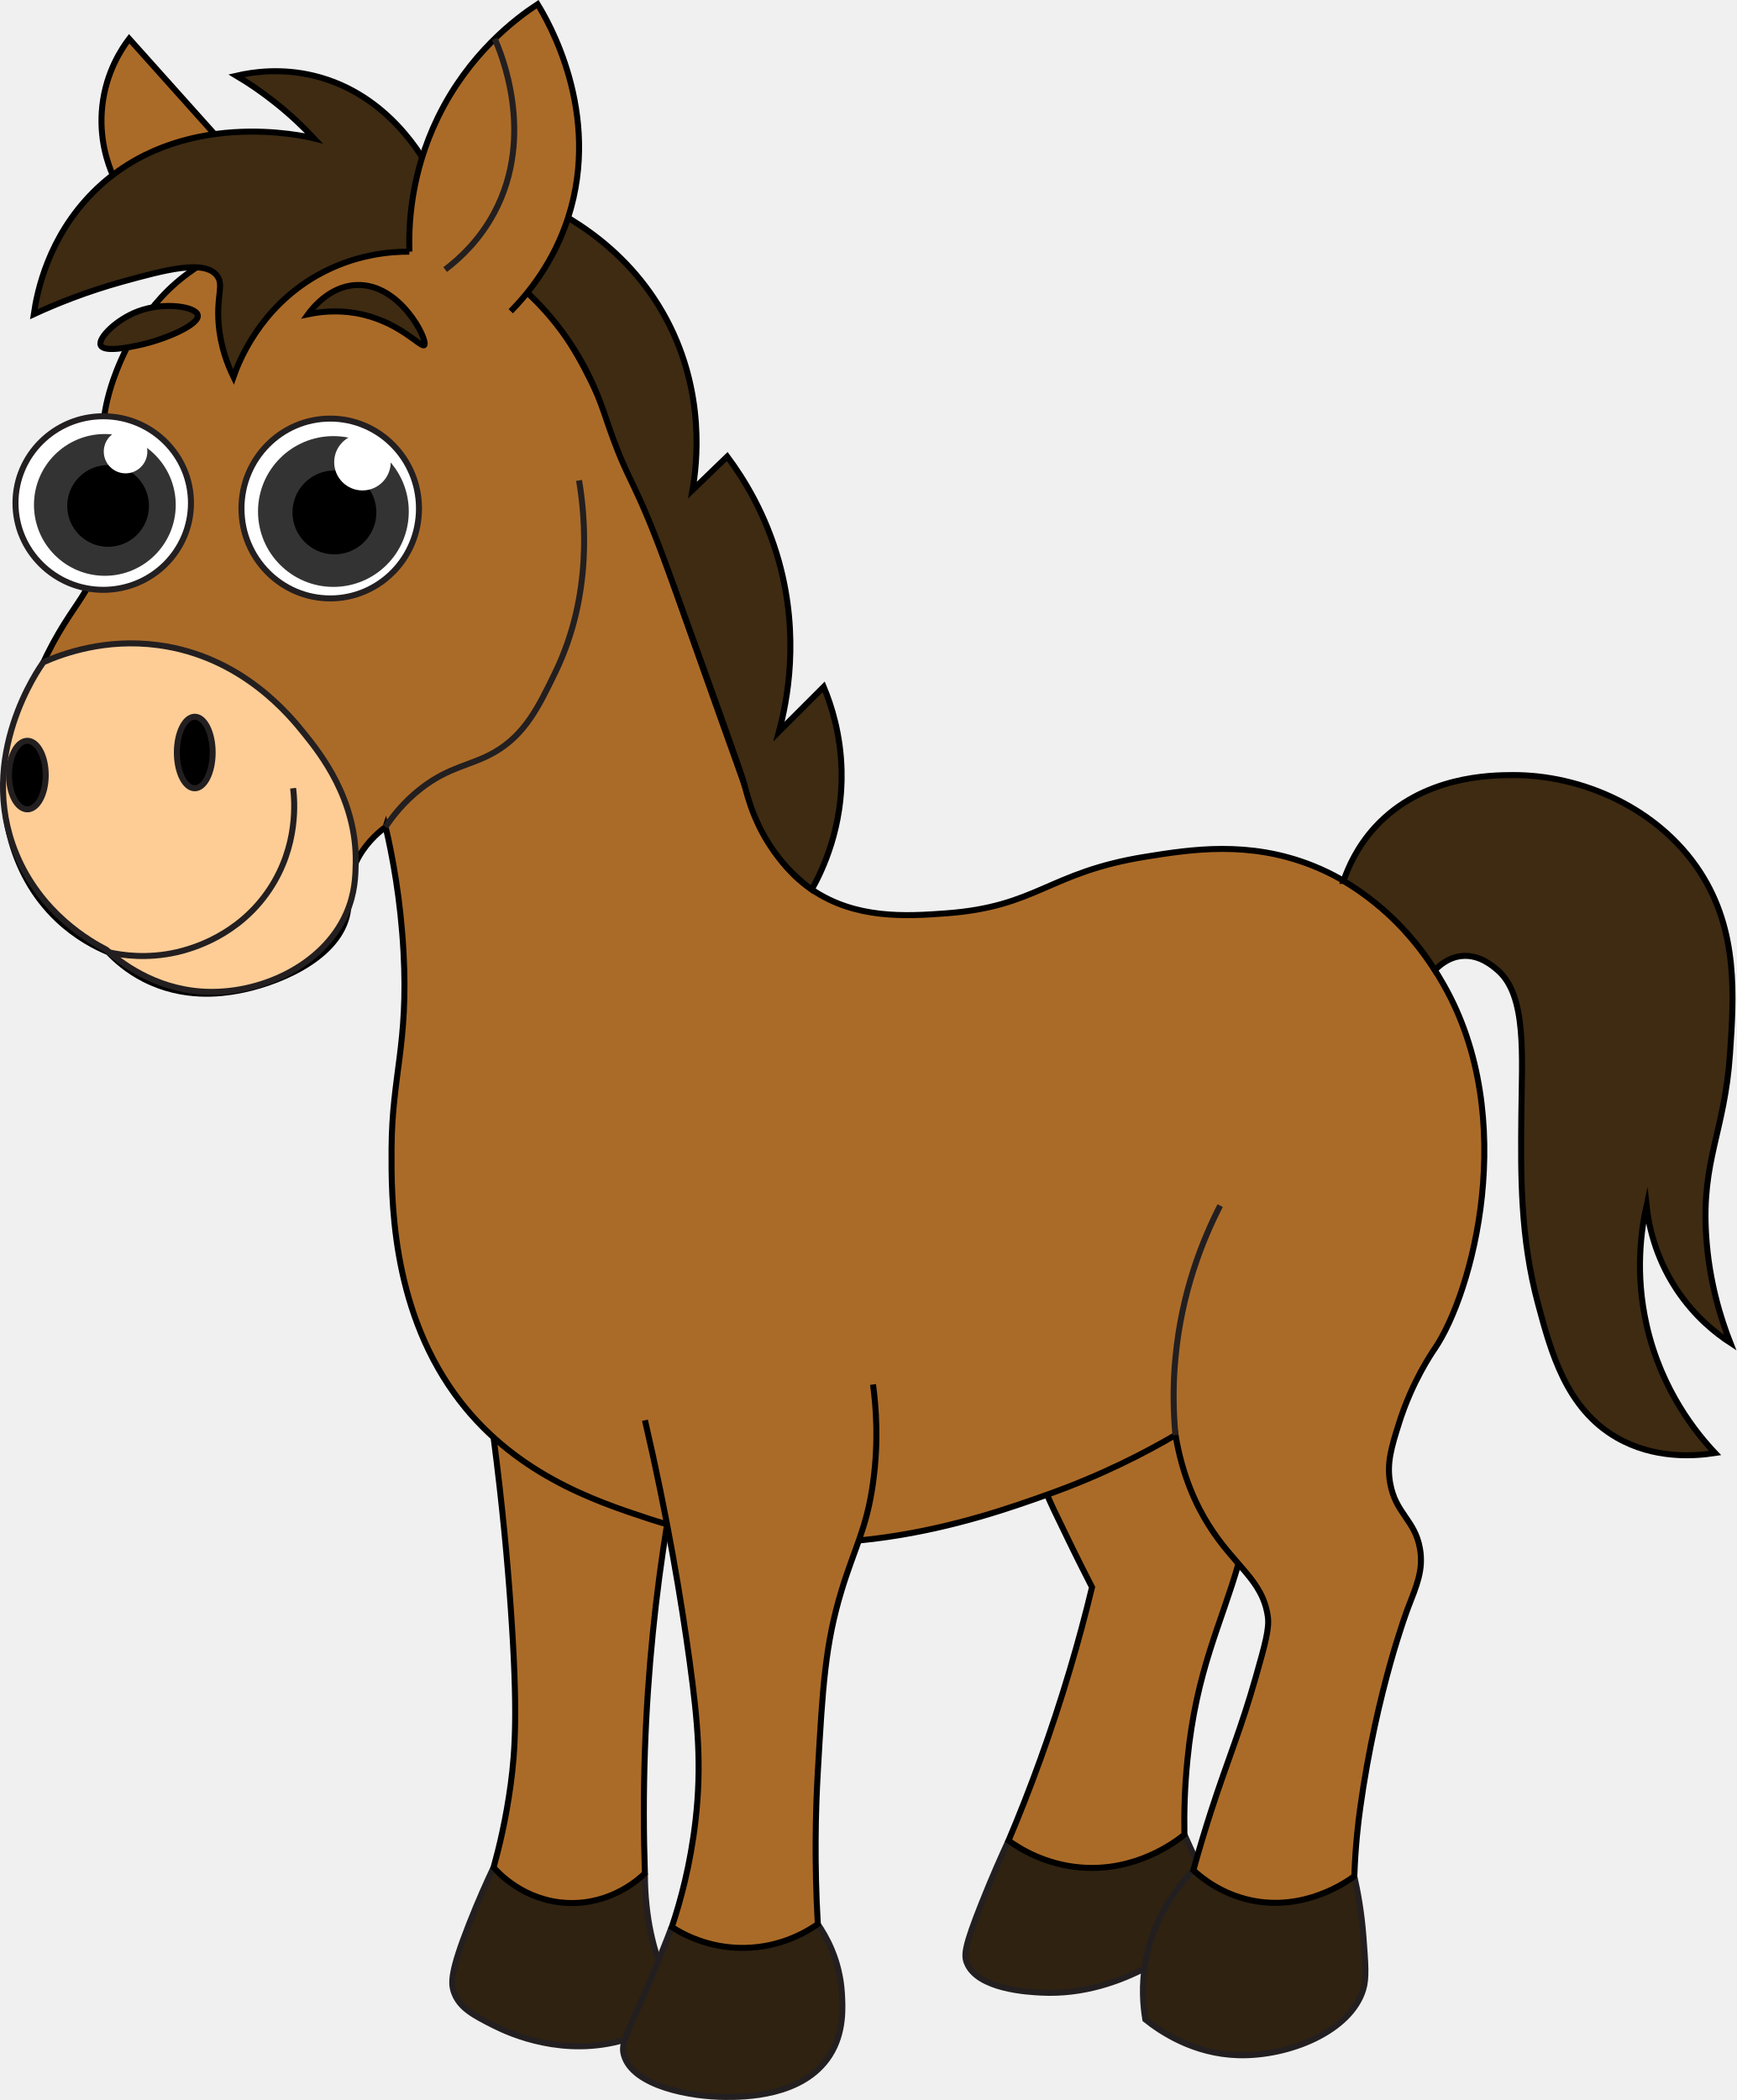
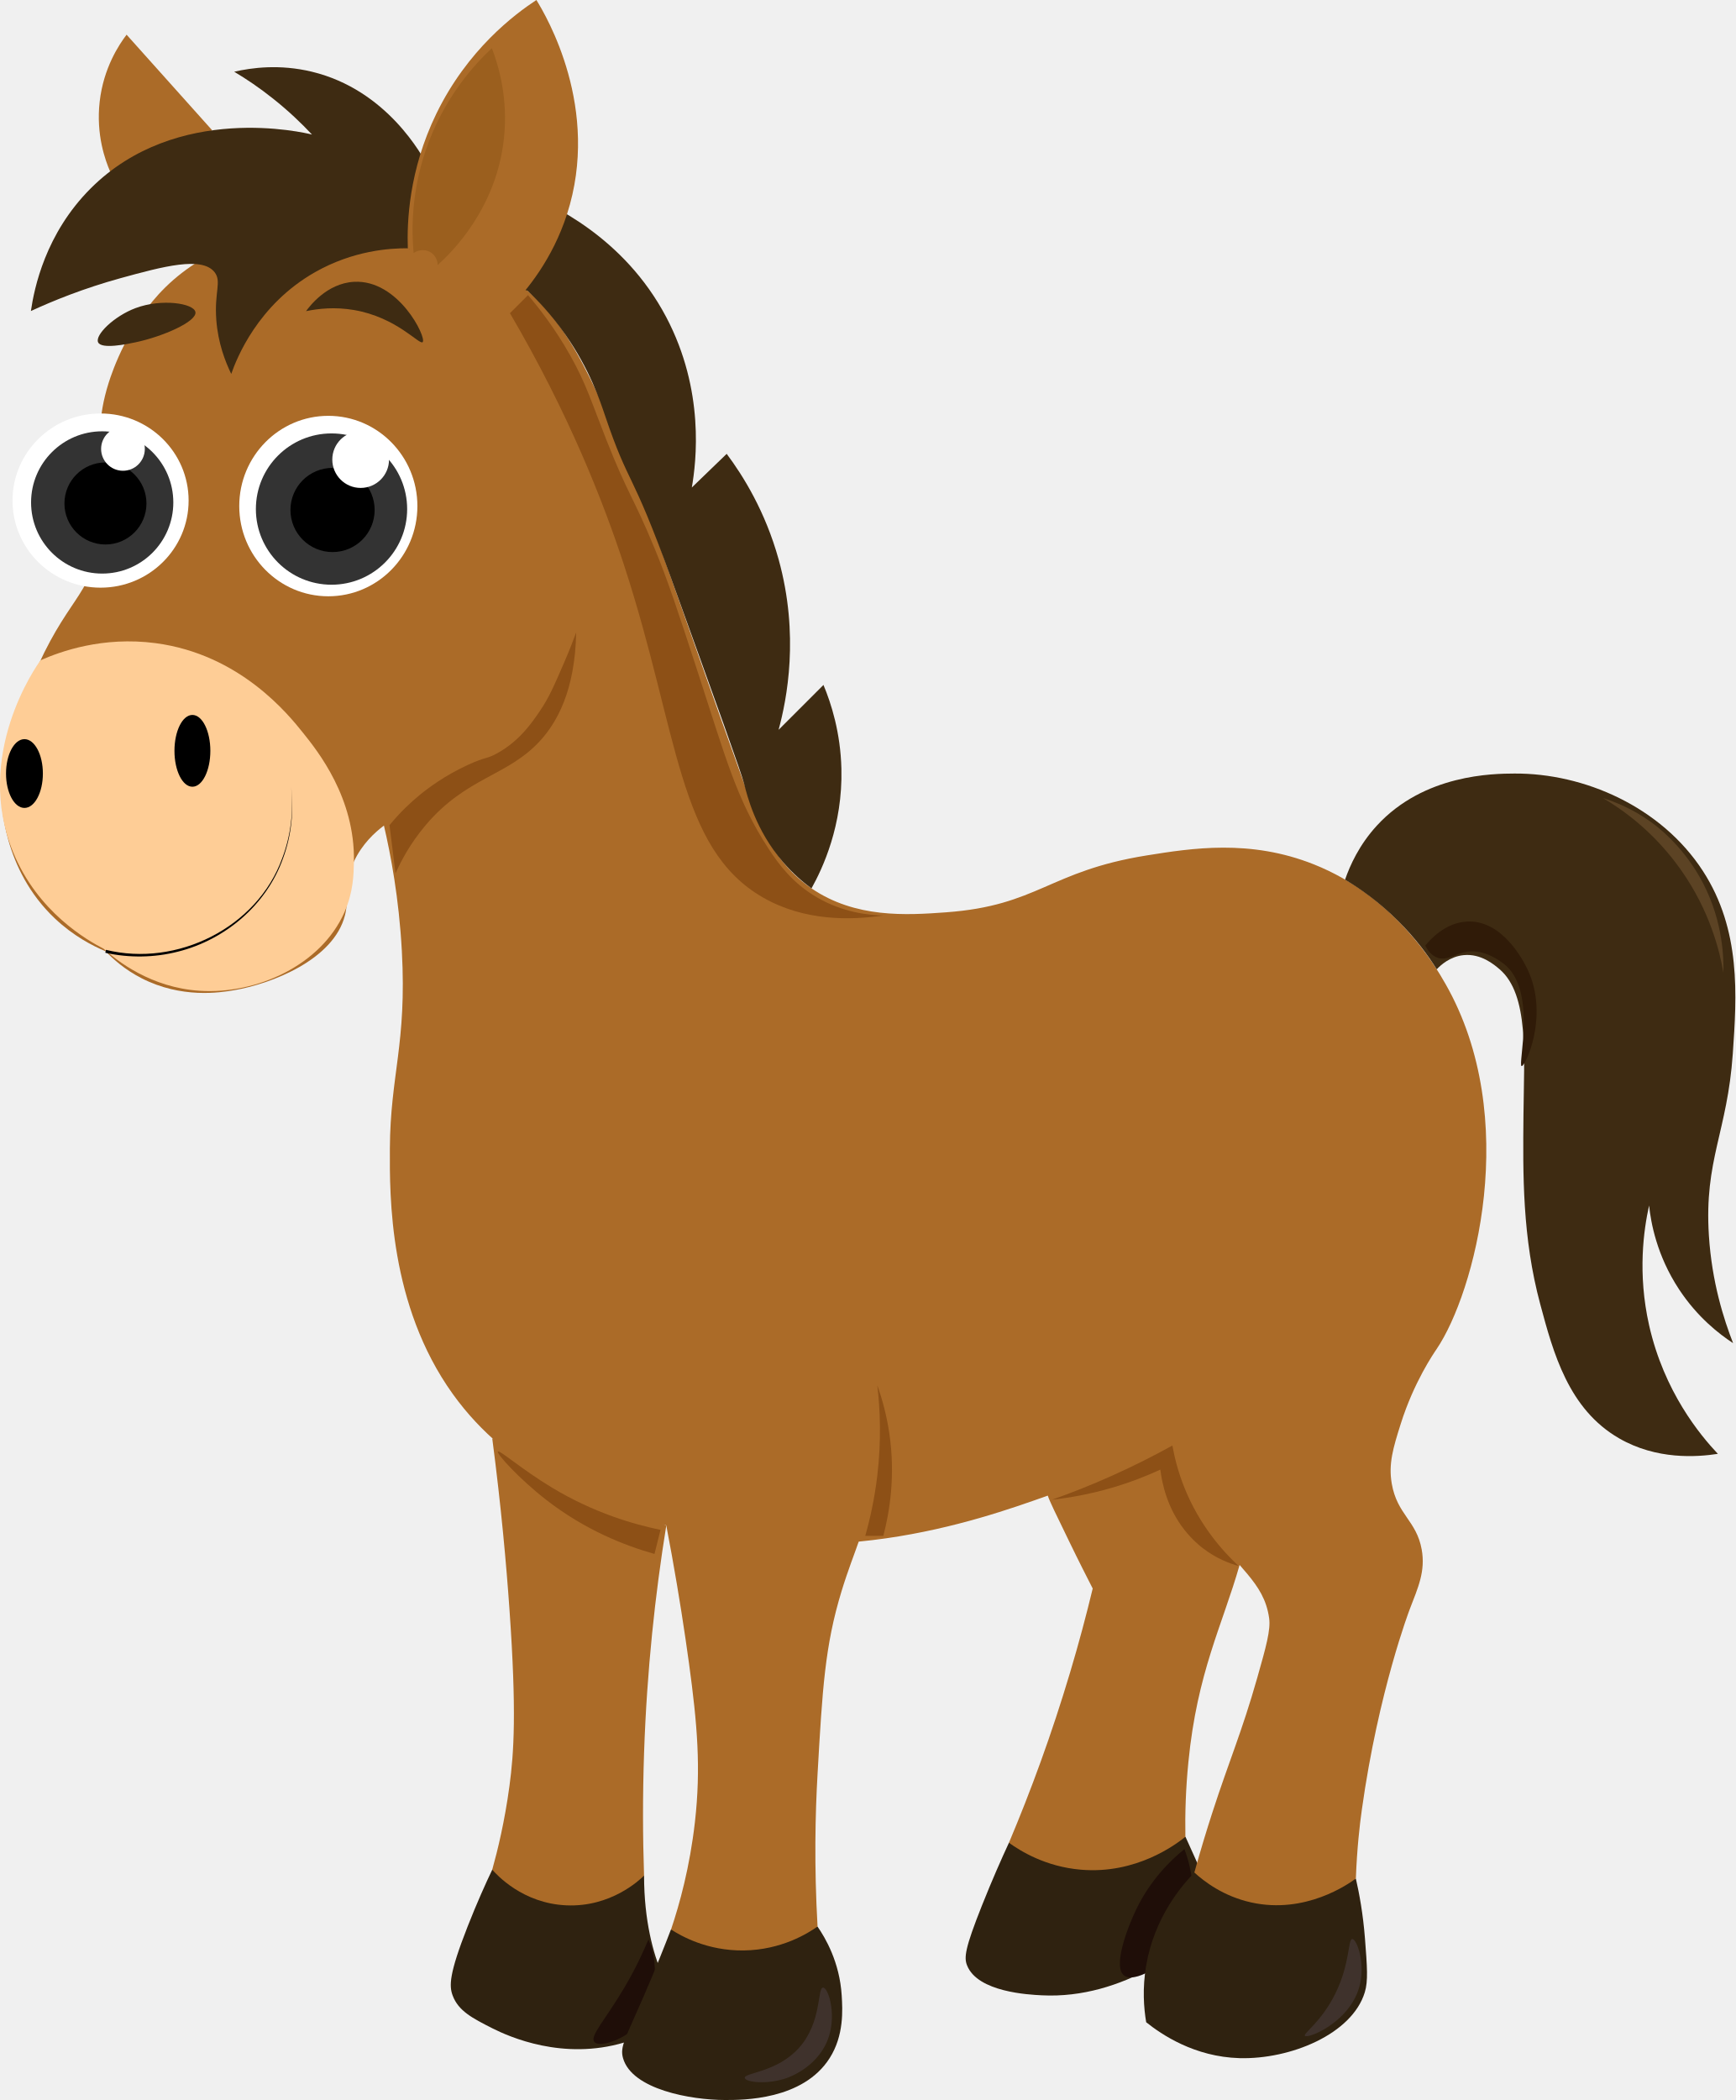
- <svg xmlns="http://www.w3.org/2000/svg" id="Layer_2" data-name="Layer 2" viewBox="0 0 289.32 349.87">
+ <svg xmlns="http://www.w3.org/2000/svg" id="Layer_2" data-name="Layer 2" viewBox="0 0 288.16 348.66">
  <defs>
    <style>
      .cls-1 {
-         fill: #fecd96;
-       }
- 
-       .cls-1, .cls-2, .cls-3, .cls-4, .cls-5, .cls-6, .cls-7 {
-         stroke-miterlimit: 10;
-       }
- 
-       .cls-1, .cls-3, .cls-5, .cls-6, .cls-7 {
-         stroke: #231f20;
+         fill: #5c4324;
      }

      .cls-2 {
-         fill: #ab6b28;
+         fill: #3f322c;
      }

-       .cls-2, .cls-4 {
-         stroke: #000;
-       }
- 
-       .cls-3, .cls-8 {
+       .cls-3 {
        fill: #fff;
      }

      .cls-4 {
-         fill: #3e2b12;
+         fill: #9b5f1e;
      }

-       .cls-9 {
-         fill: #333;
+       .cls-5 {
+         fill: none;
      }

      .cls-6 {
        fill: #2f2210;
      }

      .cls-7 {
-         fill: none;
+         fill: #fecd96;
+       }
+ 
+       .cls-8 {
+         fill: #ab6b28;
+       }
+ 
+       .cls-9 {
+         fill: #1f0e08;
+       }
+ 
+       .cls-10 {
+         fill: #333;
+       }
+ 
+       .cls-11 {
+         fill: #8d5016;
+       }
+ 
+       .cls-12 {
+         fill: #3e2b12;
+       }
+ 
+       .cls-13 {
+         fill: #301b08;
      }
    </style>
  </defs>
  <g id="Layer_1-2" data-name="Layer 1">
    <g>
-       <path class="cls-2" d="M35.75,22.35c-4.74-5.3-9.48-10.59-14.23-15.89-1.23,1.62-3.83,5.48-4.47,11.13-.62,5.48.93,9.73,1.74,11.59" />
-       <path class="cls-6" d="M168.04,306.65c-1.21,2.61-2.78,6.14-4.47,10.39-2.87,7.21-3,8.68-2.48,9.98,1.76,4.43,10.22,4.85,12.42,4.96,13.59.68,24.65-8.26,29.8-13.14-1.99-4.4-3.97-8.79-5.96-13.19" />
-       <path class="cls-6" d="M82.24,311.12c-1.07,2.24-2.53,5.47-4.09,9.44-3.1,7.89-3.08,9.87-2.48,11.46.95,2.55,3.26,3.75,6.58,5.43,2.85,1.44,11.75,5.38,21.88,2.37,2.68-.8,6.32-1.93,7.4-4.85.84-2.27-.28-4.48-1.1-6.46-1.44-3.5-2.97-8.81-2.98-16.39" />
-       <path class="cls-6" d="M225.65,312.61c.55,2.4,1.19,5.8,1.51,9.93.36,4.7.55,7.05-.03,8.94-2.12,6.97-12.39,11.16-20.8,10.93-7.5-.21-12.97-3.94-15.5-5.96-.4-2.37-.65-5.65,0-9.43,1.37-7.99,5.87-13.23,7.99-15.4" />
-       <path class="cls-6" d="M136.25,320.56c1.29,1.86,3.68,5.89,4.02,11.46.14,2.34.41,6.6-2.01,10.4-4.44,6.97-14.42,6.95-17.41,6.94-5.59-.01-15.4-1.73-16.89-6.94-.55-1.93.36-3.21,3.48-10.4,2.03-4.68,3.54-8.52,4.47-10.96" />
-       <path class="cls-2" d="M174.5,249.04c.27.85,1.34,3.05,3.48,7.45,1.65,3.41,3.06,6.17,3.97,7.95-1.08,4.48-2.31,9.1-3.73,13.85-3.08,10.35-6.57,19.81-10.18,28.36,1.93,1.39,6.09,3.97,11.92,4.47,9.25.8,15.85-4.23,17.38-5.46-.07-3.85.06-8.01.5-12.42,1.46-14.89,5.64-22.68,8.5-32.7,2.93-10.25,8.23-35.82.34-40.34-9.25-5.3-35.31,19.17-32.19,28.84Z" />
-       <path class="cls-2" d="M82.24,239.51c1.48,11.31,2.34,20.96,2.86,28.4,1.2,17.03.74,23.8,0,29.3-.79,5.89-1.96,10.68-2.86,13.91.73.83,5.04,5.6,12.3,5.92,7.37.33,12.13-4.17,12.91-4.93-.22-6.45-.24-13.25,0-20.36.47-13.76,1.85-26.41,3.69-37.76" />
-       <path class="cls-2" d="M64.24,137.78c-1.49,1.12-3.6,3.03-4.97,5.96-1.76,3.78-.72,5.9-1.49,8.94-1.88,7.4-12.26,11.37-18.38,12.42-2.37.41-8.77,1.41-15.4-1.99-2.77-1.42-4.73-3.18-5.96-4.47-2.14-.89-5.34-2.53-8.44-5.46C1,145.04.68,134.02.66,131.82c-.03-4.96,1.3-8.51,3.97-15.4,6.19-15.96,9.97-15.36,12.42-24.83,3.08-11.92-2.28-15.35,1.49-27.32.61-1.93,3.26-9.83,9.44-15.89,13.67-13.42,40.31-13.37,56.8-2,9.76,6.73,13.57,15.91,21.18,34.28,3.59,8.68,6.89,18.93,18.11,50.16,2.34,6.5,4.77,13.01,11.19,17.38,7.28,4.96,15.68,4.46,22.35,3.97,15.3-1.12,17.03-6.83,33.28-9.44,7.49-1.2,17.18-2.75,27.81,1.49,13.37,5.34,20.07,16.72,21.85,19.87,12.67,22.28,4.8,51.3-1.49,60.59-.48.71-3.76,5.45-5.96,12.42-1.27,4.02-2.06,6.64-1.49,9.93.89,5.15,4.11,6.13,4.97,10.93.65,3.62-.6,6.31-1.99,9.93,0,0-5.19,13.53-7.95,33.28-.35,2.48-.81,6.44-.99,11.42-1.21.89-8.36,5.97-17.38,3.97-4.66-1.03-7.84-3.51-9.44-4.97,1.08-3.91,2.12-7.27,2.98-9.93,2.86-8.82,4.87-13.28,7.45-22.35,1.51-5.3,2.25-8,1.99-9.93-.86-6.21-5.52-8.32-9.93-15.4-1.91-3.06-4.29-7.88-5.46-14.9-5,2.92-12.22,6.69-21.36,9.93-11.7,4.16-37.83,13.45-66.55,3.97-8.67-2.86-22.7-7.49-32.28-20.86-10.57-14.75-10.47-32.8-10.43-40.73.07-12.29,2.83-17.3,1.99-32.78-.48-8.84-1.86-16.05-2.98-20.86Z" />
-       <path class="cls-2" d="M145.46,230.66c.52,3.85.95,9.59,0,16.39-1.07,7.65-3.04,10.7-5.23,17.88-2.75,9.03-3.16,16.12-3.97,30.3-.38,6.59-.58,15.2,0,25.33-1.57,1.1-5.97,3.89-12.26,3.97-6.09.08-10.45-2.43-12.07-3.48,1.43-4.25,3.12-10.37,3.97-17.88,1.01-8.92.4-16.13-.99-26.32-1.43-10.43-3.7-24.1-7.45-40.23" />
-       <path class="cls-4" d="M68.21,41.93c-2.99-.02-9.06.37-15.4,3.97-9.54,5.43-13.02,14.35-13.91,16.89-1-2.05-2.19-5.12-2.48-8.94-.36-4.66.93-6.39-.29-7.95-2.1-2.67-8.51-.96-15.6.99-6.19,1.71-11.22,3.76-14.9,5.46.55-3.78,2.41-12.85,9.93-20.36,14.33-14.31,35.49-9.26,36.75-8.94-1.75-1.87-3.89-3.92-6.46-5.96-2.27-1.81-4.46-3.28-6.46-4.47,2.89-.67,7.55-1.3,12.91,0,12.48,3.02,18.35,13.93,19.37,15.89,3.83.39,9.31,1.37,15.4,3.97,4.91,2.1,16.99,7.49,24.05,20.86,6.45,12.22,5,24.05,4.26,28.31,1.93-1.86,3.86-3.73,5.79-5.59,2.75,3.68,6.41,9.56,8.62,17.51,3.49,12.59,1.37,23.26,0,28.31,2.48-2.48,4.97-4.97,7.45-7.45,1.29,3.08,2.83,7.89,2.98,13.91.23,9.44-3.12,16.55-4.97,19.87-1.23-.91-3.02-2.36-4.81-4.47-4.49-5.27-5.85-10.86-6.38-12.91-.49-1.93-4.35-12.6-12.06-33.95-6.82-18.86-6.92-15.05-11.02-27.14-.85-2.5-2.55-7.69-6.61-13.49-2.3-3.29-4.61-5.7-6.26-7.26" />
-       <path class="cls-2" d="M85.1,51.86c2.96-3.02,7.15-8.17,9.55-15.58,5.67-17.54-3.45-32.94-5.08-35.58-3.62,2.38-11.43,8.22-16.61,18.87-4.59,9.44-4.89,18.05-4.74,22.35" />
-       <ellipse class="cls-3" cx="17.2" cy="83.81" rx="14.62" ry="14.46" />
-       <ellipse class="cls-3" cx="55.02" cy="84.72" rx="14.79" ry="14.98" />
-       <path class="cls-1" d="M7.24,110.32c3.28-1.45,10.31-4,19.09-2.84,14.05,1.86,22.05,11.84,24.5,14.9,2.45,3.06,8.63,10.77,8.44,21.36-.04,2.12-.09,5.08-1.59,8.46-3.88,8.75-14.55,13.61-24,13-8.11-.52-13.74-4.97-16-7-2.64-1.36-10.91-6.04-15-16-6.62-16.12,3.87-30.95,4.56-31.88Z" />
-       <ellipse class="cls-5" cx="32.45" cy="125.37" rx="2.98" ry="5.96" />
-       <path class="cls-7" d="M18.05,158.64c2.36.53,6.52,1.12,11.42,0,2.57-.59,10.28-2.77,15.4-10.41,4.91-7.33,4.22-14.89,3.97-16.91" />
-       <ellipse class="cls-5" cx="4.56" cy="129.13" rx="3.06" ry="5.71" />
-       <path class="cls-7" d="M64.24,137.78c1.15-1.74,3.05-4.21,5.96-6.46,4.72-3.65,8.25-3.74,12.13-5.96,5.18-2.96,7.45-7.68,10.22-13.41,6.24-12.95,4.93-25.95,3.93-31.91" />
-       <path class="cls-4" d="M70.69,57.49c.68-.72-4-10.42-11.42-10-4.54.25-7.42,4.14-7.95,4.87,2.02-.42,4.79-.73,7.95-.19,7.15,1.22,10.9,5.88,11.42,5.33Z" />
-       <path class="cls-4" d="M32.95,52.51c.31,1.58-5.46,4.09-9.93,5.03-1.42.3-5.68,1.2-6.23,0-.55-1.19,2.61-4.33,6.23-5.68,4.33-1.62,9.65-.79,9.93.65Z" />
-       <path class="cls-7" d="M74.17,44.91c2.53-1.91,5.75-4.94,8.16-9.44,6.97-13,1.06-26.86.1-29.01" />
-       <path class="cls-4" d="M223.85,146.76c.82-2.37,2.34-5.77,5.28-8.98,7.86-8.56,19.34-8.63,22.85-8.65,11.55-.07,24.36,5.5,31.29,16.17,6.38,9.84,5.63,20.72,4.97,30.34-.9,13-4.77,17.63-3.97,30.18.49,7.76,2.49,13.97,4.02,17.88-2.28-1.49-5.92-4.29-8.98-8.94-3.7-5.62-4.67-11.07-4.97-13.91-.89,4.02-1.94,11.24,0,19.87,2.49,11.05,8.48,18.25,11.42,21.36-3.5.54-10.16,1.02-16.39-2.57-8.42-4.85-10.94-14.21-13.1-22.26-2.99-11.1-2.89-21.54-2.79-31.45.09-9.83.95-19.98-3.97-24.18-.89-.76-3.08-2.63-5.96-2.34-2.26.22-3.82,1.66-4.47,2.35-1.46-2.33-3.53-5.15-6.39-8-3.16-3.16-6.3-5.36-8.82-6.87Z" />
-       <path class="cls-7" d="M195.85,239.1c-.35-3.74-.46-8.1,0-12.91,1.03-10.94,4.51-19.59,7.45-25.33" />
-       <circle class="cls-9" cx="17.47" cy="84.12" r="11.81" />
-       <circle class="cls-9" cx="55.55" cy="85.22" r="12.56" />
-       <circle cx="55.72" cy="85.37" r="6.99" />
-       <circle cx="18.01" cy="84.29" r="6.81" />
-       <circle class="cls-8" cx="20.92" cy="75.23" r="3.63" />
-       <circle class="cls-8" cx="60.39" cy="77" r="4.71" />
+       <path class="cls-8" d="M35.25,21.65c-4.74-5.3-9.48-10.59-14.23-15.89-1.23,1.62-3.83,5.48-4.47,11.13-.62,5.48.93,9.73,1.74,11.59" />
+       <path class="cls-6" d="M167.54,305.95c-1.21,2.61-2.78,6.14-4.47,10.39-2.87,7.21-3,8.68-2.48,9.98,1.76,4.43,10.22,4.85,12.42,4.96,13.59.68,24.65-8.26,29.8-13.14-1.99-4.4-3.97-8.79-5.96-13.19" />
+       <path class="cls-9" d="M196.68,307c-2.34,1.9-5.65,5.13-8,10-1.41,2.92-3.97,9.55-2,11,1.68,1.24,6.46-1.46,9-5,4.54-6.32,1.49-14.7,1-16Z" />
+       <path class="cls-6" d="M81.74,310.42c-1.07,2.24-2.53,5.47-4.09,9.44-3.1,7.89-3.08,9.87-2.48,11.46.95,2.55,3.26,3.75,6.58,5.43,2.85,1.44,11.75,5.38,21.88,2.37,2.68-.8,6.32-1.93,7.4-4.85.84-2.27-.28-4.48-1.1-6.46-1.44-3.5-2.97-8.81-2.98-16.39" />
+       <path class="cls-6" d="M225.15,311.91c.55,2.4,1.19,5.8,1.51,9.93.36,4.7.55,7.05-.03,8.94-2.12,6.97-12.39,11.16-20.8,10.93-7.5-.21-12.97-3.94-15.5-5.96-.4-2.37-.65-5.65,0-9.43,1.37-7.99,5.87-13.23,7.99-15.4" />
+       <path class="cls-9" d="M107.68,322c-.8,1.93-2.09,4.76-4,8-3.15,5.34-5.76,8.01-5,9,.63.82,3.25.07,5-1,4.12-2.52,5.38-8,5-12-.16-1.71-.62-3.09-1-4Z" />
+       <path class="cls-2" d="M224.55,321.93c.76,0,2.29,4.14,1.14,8.07-1.71,5.83-8.54,8.55-9,8-.33-.39,2.71-2.26,5.05-7.01,2.49-5.05,2.07-9.05,2.82-9.06Z" />
+       <path class="cls-6" d="M135.75,319.86c1.29,1.86,3.68,5.89,4.02,11.46.14,2.34.41,6.6-2.01,10.4-4.44,6.97-14.42,6.95-17.41,6.94-5.59-.01-15.4-1.73-16.89-6.94-.55-1.93.36-3.21,3.48-10.4,2.03-4.68,3.54-8.52,4.47-10.96" />
+       <path class="cls-8" d="M174,248.34c.27.85,1.34,3.05,3.48,7.45,1.65,3.41,3.06,6.17,3.97,7.95-1.08,4.48-2.31,9.1-3.73,13.85-3.08,10.35-6.57,19.81-10.18,28.36,1.93,1.39,6.09,3.97,11.92,4.47,9.25.8,15.85-4.23,17.38-5.46-.07-3.85.06-8.01.5-12.42,1.46-14.89,5.64-22.68,8.5-32.7,2.93-10.25,8.23-35.82.34-40.34-9.25-5.3-35.31,19.17-32.19,28.84Z" />
+       <path class="cls-8" d="M81.74,238.81c1.48,11.31,2.34,20.96,2.86,28.4,1.2,17.03.74,23.8,0,29.3-.79,5.89-1.96,10.68-2.86,13.91.73.83,5.04,5.6,12.3,5.92,7.37.33,12.13-4.17,12.91-4.93-.22-6.45-.24-13.25,0-20.36.47-13.76,1.85-26.41,3.69-37.76" />
+       <path class="cls-8" d="M63.74,137.08c-1.49,1.12-3.6,3.03-4.97,5.96-1.76,3.78-.72,5.9-1.49,8.94-1.88,7.4-12.26,11.37-18.38,12.42-2.37.41-8.77,1.41-15.4-1.99-2.77-1.42-4.73-3.18-5.96-4.47-2.14-.89-5.34-2.53-8.44-5.46C.5,144.34.18,133.32.16,131.12c-.03-4.96,1.3-8.51,3.97-15.4,6.19-15.96,9.97-15.36,12.42-24.83,3.08-11.92-2.28-15.35,1.49-27.32.61-1.93,3.26-9.83,9.44-15.89,13.67-13.42,40.31-13.37,56.8-2,9.76,6.73,13.57,15.91,21.18,34.28,3.59,8.68,6.89,18.93,18.11,50.16,2.34,6.5,4.77,13.01,11.19,17.38,7.28,4.96,15.68,4.46,22.35,3.97,15.3-1.12,17.03-6.83,33.28-9.44,7.49-1.2,17.18-2.75,27.81,1.49,13.37,5.34,20.07,16.72,21.85,19.87,12.67,22.28,4.8,51.3-1.49,60.59-.48.71-3.76,5.45-5.96,12.42-1.27,4.02-2.06,6.64-1.49,9.93.89,5.15,4.11,6.13,4.97,10.93.65,3.62-.6,6.31-1.99,9.93,0,0-5.19,13.53-7.95,33.28-.35,2.48-.81,6.44-.99,11.42-1.21.89-8.36,5.97-17.38,3.97-4.66-1.03-7.84-3.51-9.44-4.97,1.08-3.91,2.12-7.27,2.98-9.93,2.86-8.82,4.87-13.28,7.45-22.35,1.51-5.3,2.25-8,1.99-9.93-.86-6.21-5.52-8.32-9.93-15.4-1.91-3.06-4.29-7.88-5.46-14.9-5,2.92-12.22,6.69-21.36,9.93-11.7,4.16-37.83,13.45-66.55,3.97-8.67-2.86-22.7-7.49-32.28-20.86-10.57-14.75-10.47-32.8-10.43-40.73.07-12.29,2.83-17.3,1.99-32.78-.48-8.84-1.86-16.05-2.98-20.86Z" />
+       <path class="cls-8" d="M144.96,229.96c.52,3.85.95,9.59,0,16.39-1.07,7.65-3.04,10.7-5.23,17.88-2.75,9.03-3.16,16.12-3.97,30.3-.38,6.59-.58,15.2,0,25.33-1.57,1.1-5.97,3.89-12.26,3.97-6.09.08-10.45-2.43-12.07-3.48,1.43-4.25,3.12-10.37,3.97-17.88,1.01-8.92.4-16.13-.99-26.32-1.43-10.43-3.7-24.1-7.45-40.23" />
+       <path class="cls-12" d="M67.71,41.22c-2.99-.02-9.06.37-15.4,3.97-9.54,5.43-13.02,14.35-13.91,16.89-1-2.05-2.19-5.12-2.48-8.94-.36-4.66.93-6.39-.29-7.95-2.1-2.67-8.51-.96-15.6.99-6.19,1.71-11.22,3.76-14.9,5.46.55-3.78,2.41-12.85,9.93-20.36,14.33-14.31,35.49-9.26,36.75-8.94-1.75-1.87-3.89-3.92-6.46-5.96-2.27-1.81-4.46-3.28-6.46-4.47,2.89-.67,7.55-1.3,12.91,0,12.48,3.02,18.35,13.93,19.37,15.89,3.83.39,9.31,1.37,15.4,3.97,4.91,2.1,16.99,7.49,24.05,20.86,6.45,12.22,5,24.05,4.26,28.31,1.93-1.86,3.86-3.73,5.79-5.59,2.75,3.68,6.41,9.56,8.62,17.51,3.49,12.59,1.37,23.26,0,28.31,2.48-2.48,4.97-4.97,7.45-7.45,1.29,3.08,2.83,7.89,2.98,13.91.23,9.44-3.12,16.55-4.97,19.87-1.23-.91-3.02-2.36-4.81-4.47-4.49-5.27-5.85-10.86-6.38-12.91-.49-1.93-4.35-12.6-12.06-33.95-6.82-18.86-6.92-15.05-11.02-27.14-.85-2.5-2.55-7.69-6.61-13.49-2.3-3.29-4.61-5.7-6.26-7.26" />
+       <path class="cls-8" d="M84.6,51.16c2.96-3.02,7.15-8.17,9.55-15.58,5.67-17.54-3.45-32.94-5.08-35.58-3.62,2.38-11.43,8.22-16.61,18.87-4.59,9.44-4.89,18.05-4.74,22.35" />
+       <ellipse class="cls-3" cx="16.7" cy="83.11" rx="14.62" ry="14.46" />
+       <ellipse class="cls-3" cx="54.52" cy="84.02" rx="14.79" ry="14.98" />
+       <path class="cls-7" d="M6.74,109.62c3.28-1.45,10.31-4,19.09-2.84,14.05,1.86,22.05,11.84,24.5,14.9,2.45,3.06,8.63,10.77,8.44,21.36-.04,2.12-.09,5.08-1.59,8.46-3.88,8.75-14.55,13.61-24,13-8.11-.52-13.74-4.97-16-7-2.64-1.36-10.91-6.04-15-16-6.62-16.12,3.87-30.95,4.56-31.88Z" />
+       <ellipse cx="31.95" cy="124.66" rx="2.98" ry="5.96" />
+       <path d="M17.6,157.7c11.76,2.9,25.12-3.68,29.27-15.22,1.43-3.75,1.91-7.86,1.47-11.85.48,3.99.05,8.11-1.35,11.9-2.73,7.69-9.57,13.5-17.44,15.47-3.93,1.01-8.09,1.06-12.06.19l.11-.49h0Z" />
+       <ellipse cx="4.06" cy="128.43" rx="3.06" ry="5.71" />
+       <path class="cls-5" d="M63.74,137.08c1.15-1.74,3.05-4.21,5.96-6.46,4.72-3.65,8.25-3.74,12.13-5.96,5.18-2.96,7.45-7.68,10.22-13.41,6.24-12.95,4.93-25.95,3.93-31.91" />
+       <path class="cls-12" d="M70.19,56.79c.68-.72-4-10.42-11.42-10-4.54.25-7.42,4.14-7.95,4.87,2.02-.42,4.79-.73,7.95-.19,7.15,1.22,10.9,5.88,11.42,5.33Z" />
+       <path class="cls-12" d="M32.45,51.8c.31,1.58-5.46,4.09-9.93,5.03-1.42.3-5.68,1.2-6.23,0-.55-1.19,2.61-4.33,6.23-5.68,4.33-1.62,9.65-.79,9.93.65Z" />
+       <path class="cls-5" d="M73.67,44.2c2.53-1.91,5.75-4.94,8.16-9.44,6.97-13,1.06-26.86.1-29.01" />
+       <path class="cls-12" d="M223.35,146.06c.82-2.37,2.34-5.77,5.28-8.98,7.86-8.56,19.34-8.63,22.85-8.65,11.55-.07,24.36,5.5,31.29,16.17,6.38,9.84,5.63,20.72,4.97,30.34-.9,13-4.77,17.63-3.97,30.18.49,7.76,2.49,13.97,4.02,17.88-2.28-1.49-5.92-4.29-8.98-8.94-3.7-5.62-4.67-11.07-4.97-13.91-.89,4.02-1.94,11.24,0,19.87,2.49,11.05,8.48,18.25,11.42,21.36-3.5.54-10.16,1.02-16.39-2.57-8.42-4.85-10.94-14.21-13.1-22.26-2.99-11.1-2.89-21.54-2.79-31.45.09-9.83.95-19.98-3.97-24.18-.89-.76-3.08-2.63-5.96-2.34-2.26.22-3.82,1.66-4.47,2.35-1.46-2.33-3.53-5.15-6.39-8-3.16-3.16-6.3-5.36-8.82-6.87Z" />
+       <path class="cls-5" d="M195.35,238.4c-.35-3.74-.46-8.1,0-12.91,1.03-10.94,4.51-19.59,7.45-25.33" />
+       <circle class="cls-10" cx="16.97" cy="83.42" r="11.81" />
+       <circle class="cls-10" cx="55.05" cy="84.52" r="12.56" />
+       <circle cx="55.22" cy="84.67" r="6.99" />
+       <circle cx="17.51" cy="83.59" r="6.81" />
+       <circle class="cls-3" cx="20.42" cy="74.53" r="3.63" />
+       <circle class="cls-3" cx="59.89" cy="76.3" r="4.71" />
+       <path class="cls-11" d="M108.68,91c2.26,5.48,3.84,10.32,7,20,4.8,14.7,6.57,21.71,12,30,1.65,2.51,3.95,5.65,8,8,4.28,2.49,8.51,2.94,11,3-5.41.79-13.08.98-20-3-14.16-8.15-13.95-27.27-23-55-3.46-10.61-9.19-25.25-19-42l3-3c1.8,2.11,4.45,5.47,7,10,2.7,4.8,3.56,7.82,6,14,3.65,9.25,4.45,9.4,8,18Z" />
+       <path class="cls-4" d="M71.68,42c.95.7,1,1.85,1,2,2.18-1.96,9.73-9.23,11-21,.72-6.65-.86-12.02-2-15-2.8,2.61-8.02,8.2-11,17-2.42,7.14-2.33,13.37-2,17,.95-.63,2.16-.62,3,0Z" />
+       <path class="cls-2" d="M136.68,330c.84.02,2.18,4.14,1,8-1.52,4.97-6.41,6.79-7,7-3.28,1.16-6.88.71-7,0-.16-.88,5.33-.9,9-5,3.84-4.28,3.01-10.02,4-10Z" />
+       <path class="cls-11" d="M174.68,249c2.88-.32,6.28-.91,10-2,3.06-.9,5.73-1.95,8-3,.29,2.32,1.14,6.37,4,10,1.31,1.66,2.62,2.71,3,3,2.29,1.78,4.56,2.6,6,3-2.67-2.49-6.48-6.74-9-13-1.02-2.55-1.63-4.93-2-7-3.02,1.67-6.36,3.37-10,5-3.5,1.57-6.85,2.89-10,4Z" />
+       <path class="cls-11" d="M82.68,241c.27-.31,4.01,3,9,6,7.05,4.24,13.63,6.1,18,7l-1,4c-4.92-1.39-11.51-3.95-18-9-4.47-3.48-8.28-7.67-8-8Z" />
+       <path class="cls-11" d="M145.68,230c.8,2.24,1.55,4.93,2,8,1.04,7.09.03,13.07-1,17h-3c.81-2.86,1.55-6.22,2-10,.69-5.83.48-10.95,0-15Z" />
+       <path class="cls-11" d="M95.68,105c-.44,1.2-1.11,2.94-2,5-1.68,3.87-2.51,5.81-4,8-1.34,1.98-3.35,4.94-7,7-1.92,1.09-1.9.57-5,2-3.89,1.8-6.61,3.86-8,5-1.41,1.16-3.19,2.8-5,5,.33,2.67.67,5.33,1,8,.85-1.92,2.39-4.91,5-8,6.78-8.01,13.61-8.11,19-14,2.72-2.97,5.81-8.22,6-18Z" />
+       <path class="cls-13" d="M238.68,159c1.64.59,2.95-.72,5-1,2.84-.38,5.28,1.46,6,2,5.65,4.26,2.28,16.9,3,17,.59.08,4.6-8.32,1-16-.67-1.43-4.15-8.25-10-8-3.76.16-6.31,3.14-7,4,.35.7.97,1.63,2,2Z" />
+       <path class="cls-1" d="M266.18,132.5c2.01.63,4.94,1.79,8,4,1.01.73,4.93,3.66,8,9,3.77,6.55,4.07,12.9,4,16-.62-3.62-2.24-10.22-7-17-4.54-6.47-9.87-10.16-13-12Z" />
    </g>
  </g>
</svg>
